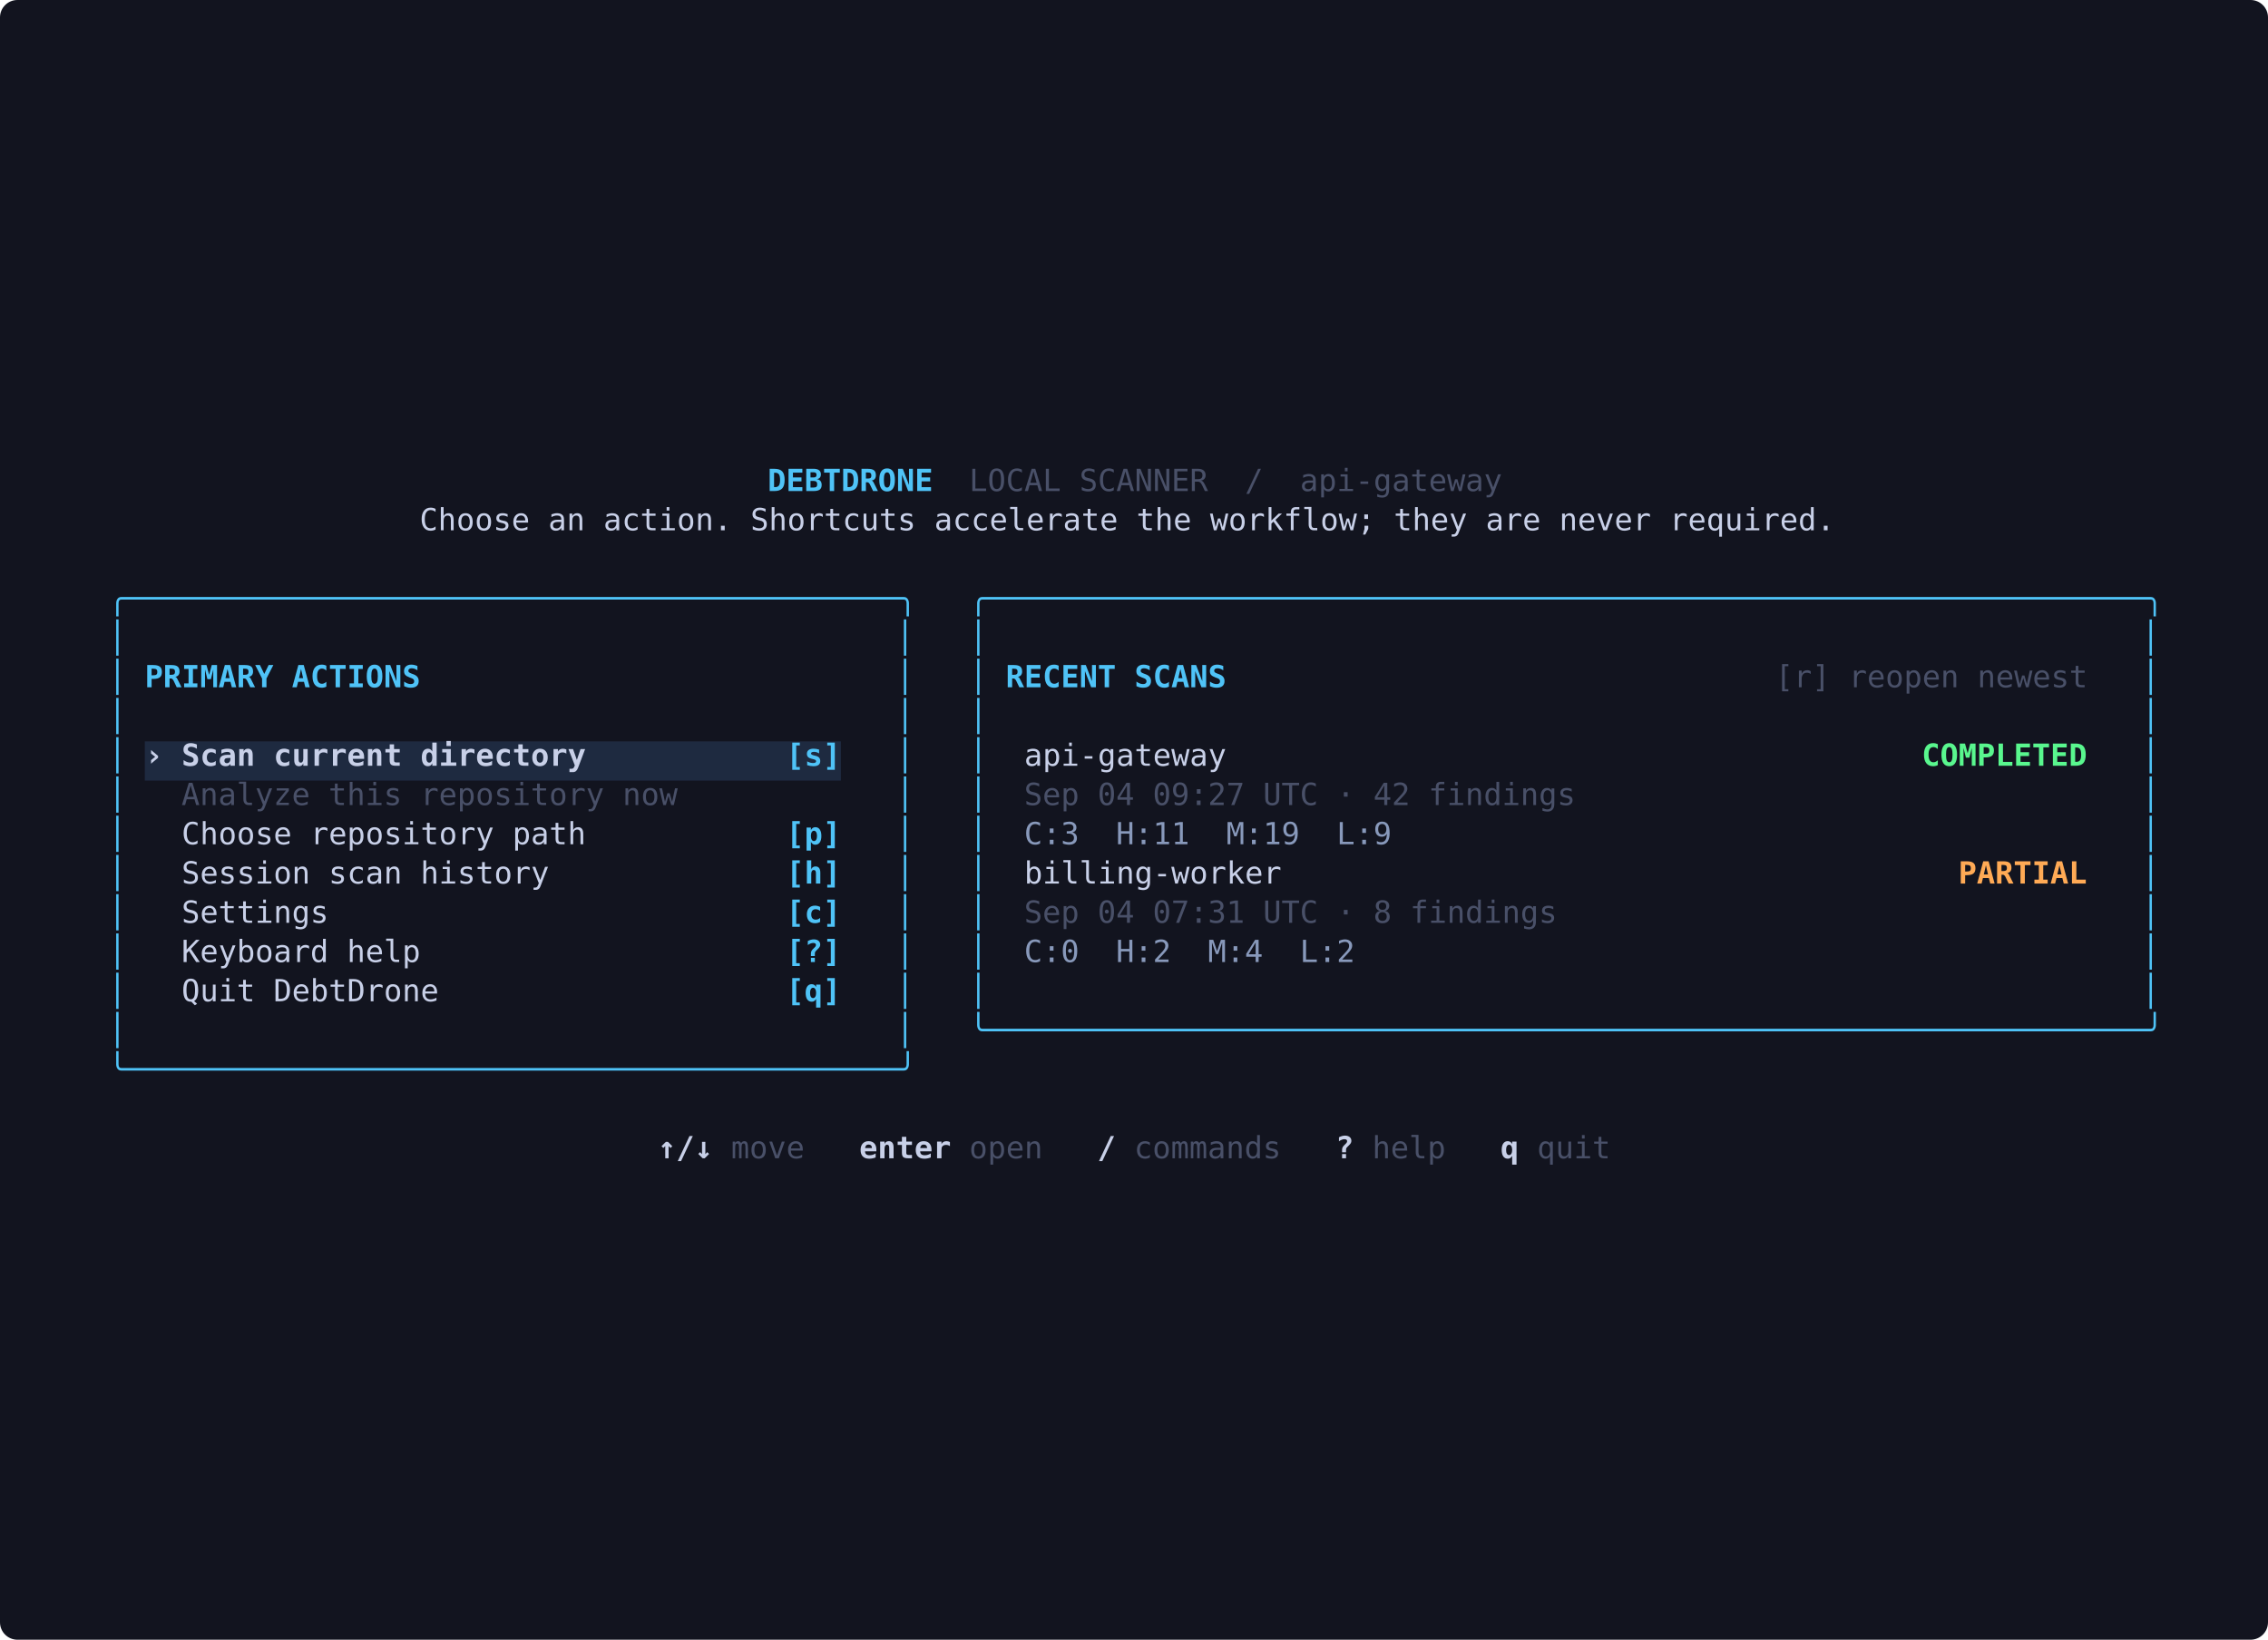
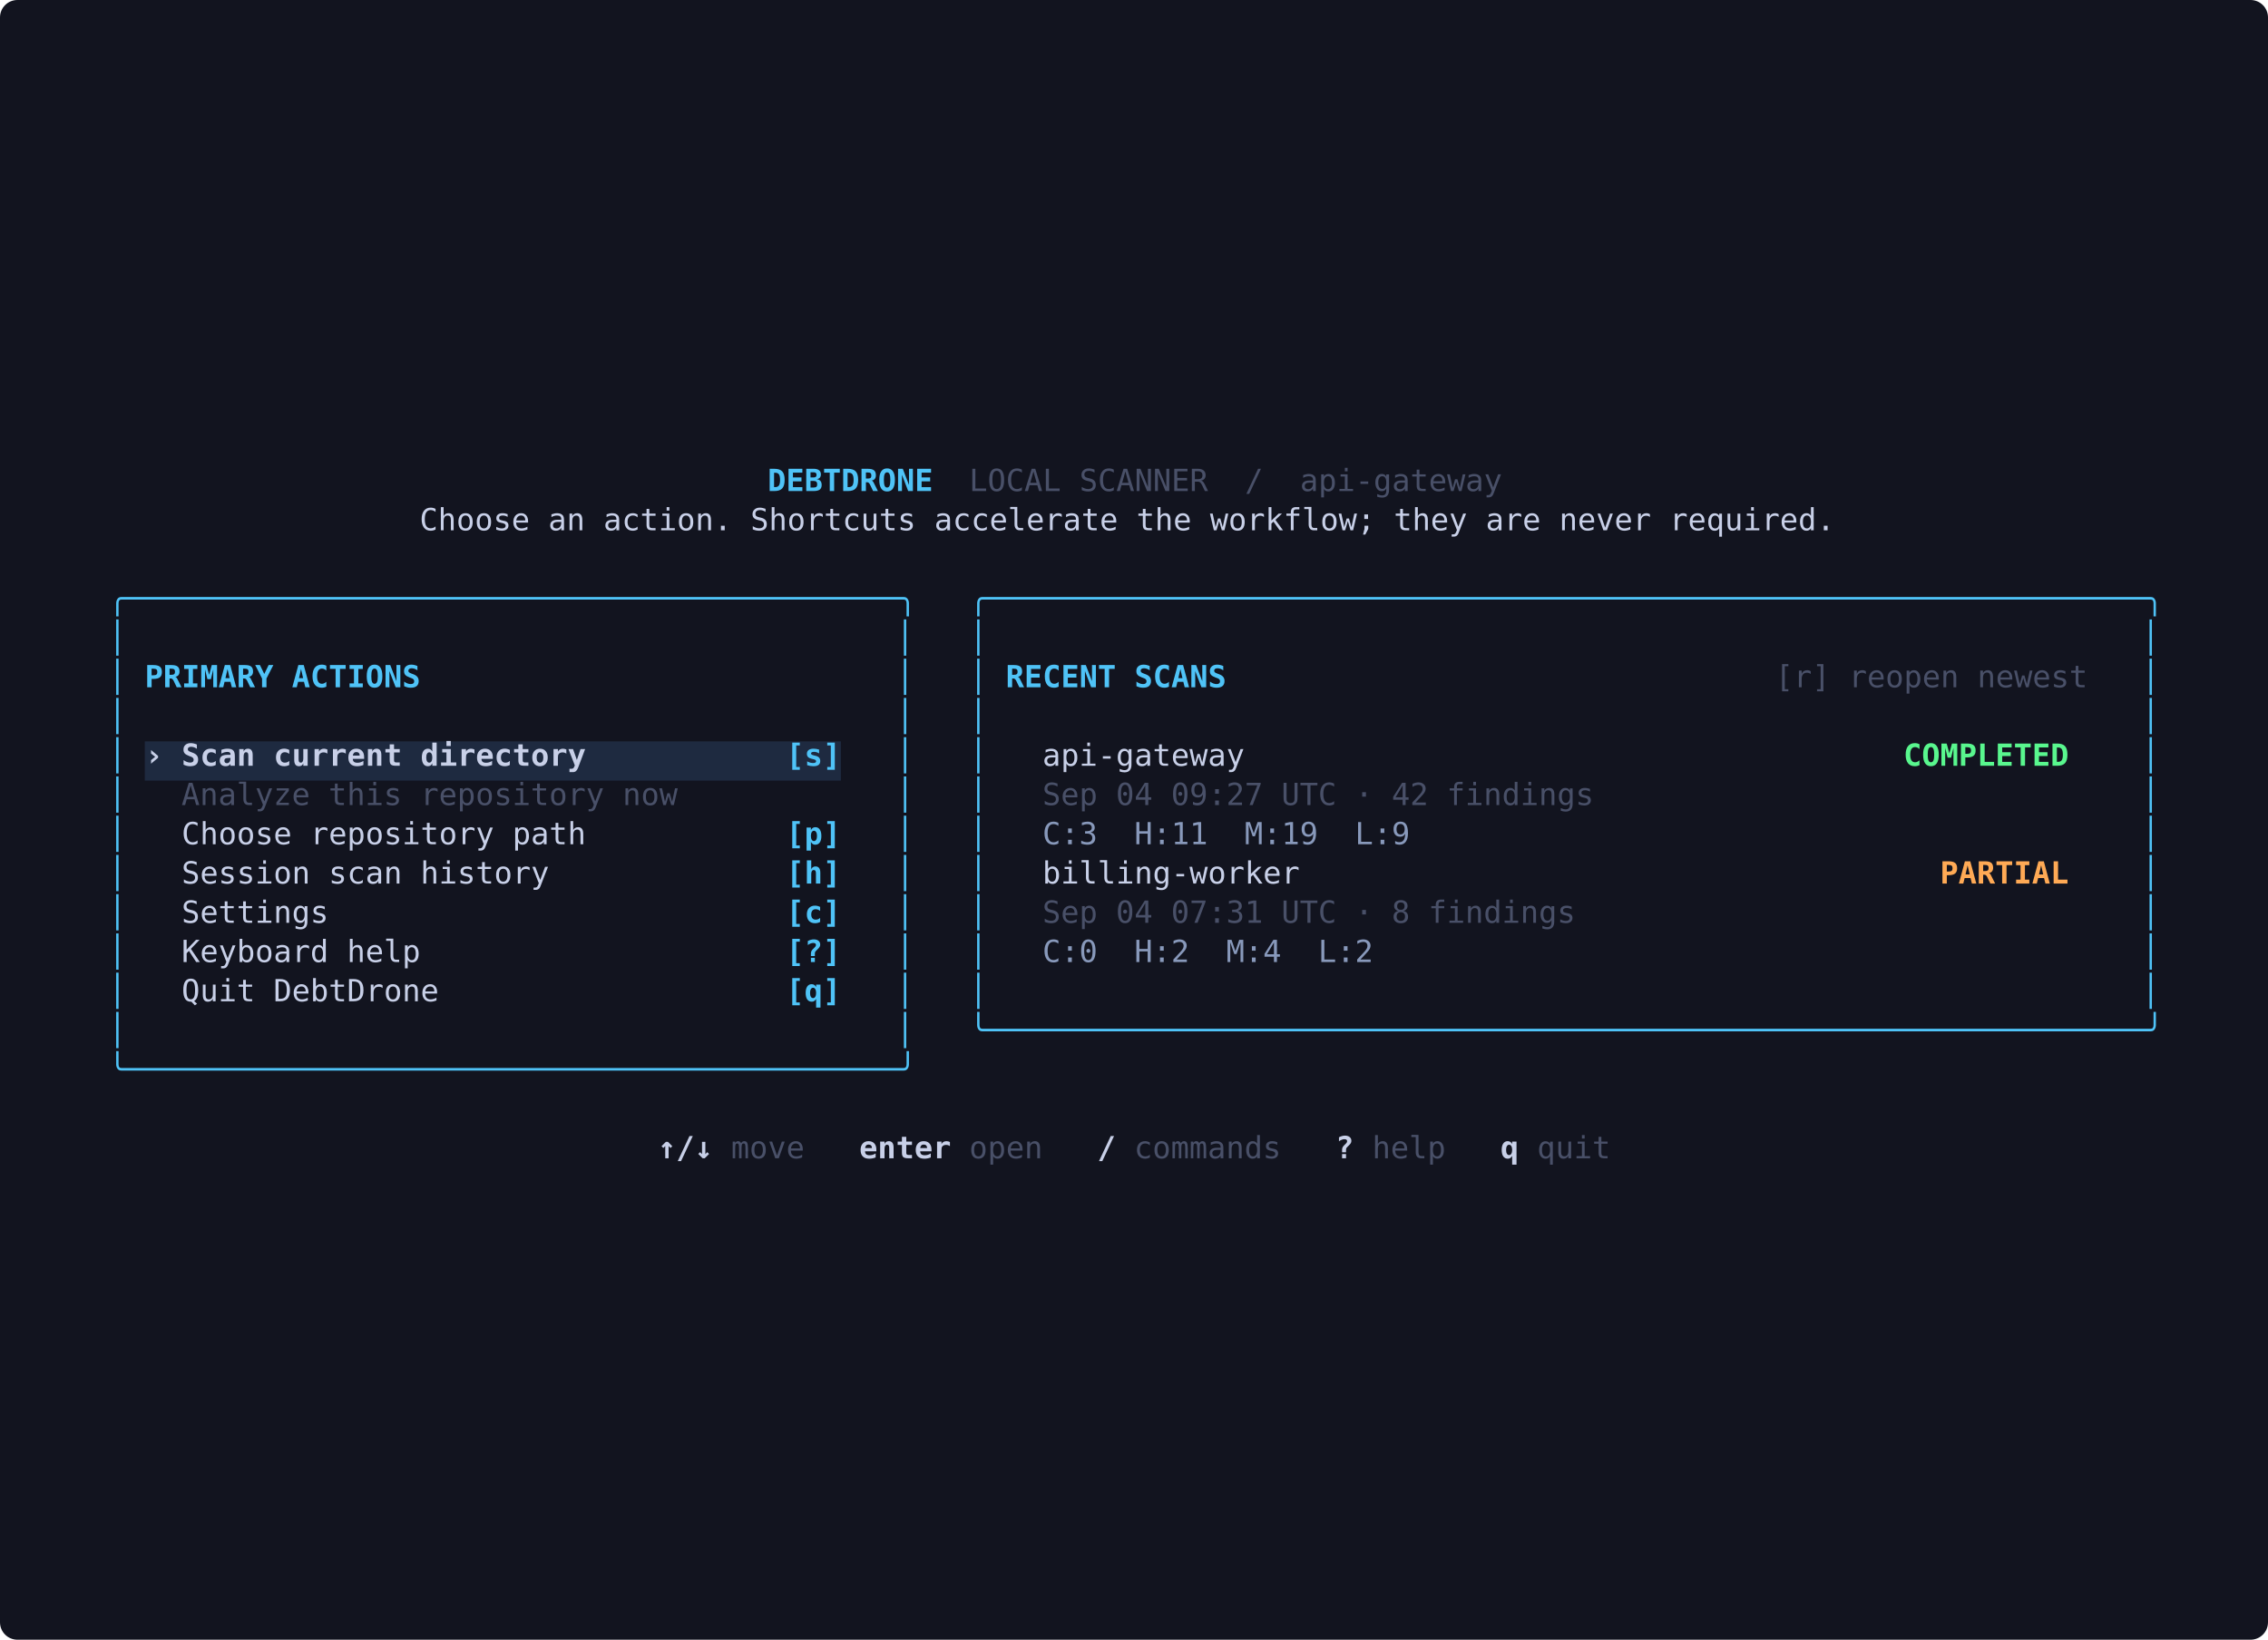
<svg xmlns="http://www.w3.org/2000/svg" viewBox="0 0 1040.0 752.0" width="1040.0" height="752.0" role="img" aria-label="DebtDrone dashboard with primary actions and recent scans">
  <rect width="1040.0" height="752.0" rx="8" fill="#12141f" />
  <rect x="66.4" y="340.0" width="319.2" height="18.0" fill="#1e2a40" />
  <g font-family="'Geist Mono', 'SFMono-Regular', 'JetBrains Mono', Menlo, Consolas, monospace" font-size="14.0px" xml:space="preserve">
    <text x="352.0" y="225.2" fill="#4fc3f7" font-weight="700">DEBTDRONE</text>
    <text x="444.4" y="225.2" fill="#495068">LOCAL SCANNER  /  api-gateway</text>
    <text x="192.4" y="243.2" fill="#c8d0e8">Choose an action. Shortcuts accelerate the workflow; they are never required.</text>
    <text x="49.6" y="279.2" fill="#4fc3f7">╭──────────────────────────────────────────╮</text>
    <text x="444.4" y="279.2" fill="#4fc3f7">╭───────────────────────────────────────────────────────────────╮</text>
    <text x="49.6" y="297.2" fill="#4fc3f7">│</text>
    <text x="410.8" y="297.2" fill="#4fc3f7">│</text>
    <text x="444.4" y="297.2" fill="#4fc3f7">│</text>
    <text x="982.0" y="297.2" fill="#4fc3f7">│</text>
    <text x="49.6" y="315.2" fill="#4fc3f7">│</text>
    <text x="66.4" y="315.2" fill="#4fc3f7" font-weight="700">PRIMARY ACTIONS</text>
    <text x="410.8" y="315.2" fill="#4fc3f7">│</text>
    <text x="444.4" y="315.2" fill="#4fc3f7">│</text>
    <text x="461.2" y="315.2" fill="#4fc3f7" font-weight="700">RECENT SCANS</text>
    <text x="814.0" y="315.2" fill="#495068">[r] reopen newest</text>
    <text x="982.0" y="315.2" fill="#4fc3f7">│</text>
    <text x="49.6" y="333.2" fill="#4fc3f7">│</text>
    <text x="410.8" y="333.2" fill="#4fc3f7">│</text>
    <text x="444.4" y="333.2" fill="#4fc3f7">│</text>
    <text x="982.0" y="333.2" fill="#4fc3f7">│</text>
    <text x="49.6" y="351.2" fill="#4fc3f7">│</text>
    <text x="66.4" y="351.2" fill="#c8d0e8" font-weight="700">› Scan current directory           </text>
    <text x="360.4" y="351.2" fill="#4fc3f7" font-weight="700">[s]</text>
    <text x="410.8" y="351.2" fill="#4fc3f7">│</text>
    <text x="444.4" y="351.2" fill="#4fc3f7">│</text>
-     <text x="452.8" y="351.2" fill="#c8d0e8">  api-gateway                                      </text>
-     <text x="881.2" y="351.2" fill="#59f78e" font-weight="700">COMPLETED</text>
+     <text x="478.0" y="351.2" fill="#c8d0e8">api-gateway                                    </text>
+     <text x="872.8" y="351.2" fill="#59f78e" font-weight="700">COMPLETED</text>
    <text x="982.0" y="351.2" fill="#4fc3f7">│</text>
    <text x="49.6" y="369.2" fill="#4fc3f7">│</text>
    <text x="83.2" y="369.2" fill="#495068">Analyze this repository now</text>
    <text x="410.8" y="369.2" fill="#4fc3f7">│</text>
    <text x="444.4" y="369.2" fill="#4fc3f7">│</text>
-     <text x="469.6" y="369.2" fill="#495068">Sep 04 09:27 UTC · 42 findings</text>
+     <text x="478.0" y="369.2" fill="#495068">Sep 04 09:27 UTC · 42 findings</text>
    <text x="982.0" y="369.2" fill="#4fc3f7">│</text>
    <text x="49.6" y="387.2" fill="#4fc3f7">│</text>
    <text x="66.4" y="387.2" fill="#c8d0e8">  Choose repository path           </text>
    <text x="360.4" y="387.2" fill="#4fc3f7" font-weight="700">[p]</text>
    <text x="410.8" y="387.2" fill="#4fc3f7">│</text>
    <text x="444.4" y="387.2" fill="#4fc3f7">│</text>
-     <text x="469.6" y="387.2" fill="#8899bb">C:3  H:11  M:19  L:9</text>
+     <text x="478.0" y="387.2" fill="#8899bb">C:3  H:11  M:19  L:9</text>
    <text x="982.0" y="387.2" fill="#4fc3f7">│</text>
    <text x="49.6" y="405.2" fill="#4fc3f7">│</text>
    <text x="66.4" y="405.2" fill="#c8d0e8">  Session scan history             </text>
    <text x="360.4" y="405.2" fill="#4fc3f7" font-weight="700">[h]</text>
    <text x="410.8" y="405.2" fill="#4fc3f7">│</text>
    <text x="444.4" y="405.2" fill="#4fc3f7">│</text>
-     <text x="452.8" y="405.2" fill="#c8d0e8">  billing-worker                                     </text>
-     <text x="898.0" y="405.2" fill="#ffaa55" font-weight="700">PARTIAL</text>
+     <text x="478.0" y="405.2" fill="#c8d0e8">billing-worker                                   </text>
+     <text x="889.6" y="405.2" fill="#ffaa55" font-weight="700">PARTIAL</text>
    <text x="982.0" y="405.2" fill="#4fc3f7">│</text>
    <text x="49.6" y="423.2" fill="#4fc3f7">│</text>
    <text x="66.4" y="423.2" fill="#c8d0e8">  Settings                         </text>
    <text x="360.4" y="423.2" fill="#4fc3f7" font-weight="700">[c]</text>
    <text x="410.8" y="423.2" fill="#4fc3f7">│</text>
    <text x="444.4" y="423.2" fill="#4fc3f7">│</text>
-     <text x="469.6" y="423.2" fill="#495068">Sep 04 07:31 UTC · 8 findings</text>
+     <text x="478.0" y="423.2" fill="#495068">Sep 04 07:31 UTC · 8 findings</text>
    <text x="982.0" y="423.2" fill="#4fc3f7">│</text>
    <text x="49.6" y="441.2" fill="#4fc3f7">│</text>
    <text x="66.4" y="441.2" fill="#c8d0e8">  Keyboard help                    </text>
    <text x="360.4" y="441.2" fill="#4fc3f7" font-weight="700">[?]</text>
    <text x="410.8" y="441.2" fill="#4fc3f7">│</text>
    <text x="444.4" y="441.2" fill="#4fc3f7">│</text>
-     <text x="469.6" y="441.2" fill="#8899bb">C:0  H:2  M:4  L:2</text>
+     <text x="478.0" y="441.2" fill="#8899bb">C:0  H:2  M:4  L:2</text>
    <text x="982.0" y="441.2" fill="#4fc3f7">│</text>
    <text x="49.6" y="459.2" fill="#4fc3f7">│</text>
    <text x="66.4" y="459.2" fill="#c8d0e8">  Quit DebtDrone                   </text>
    <text x="360.4" y="459.2" fill="#4fc3f7" font-weight="700">[q]</text>
    <text x="410.8" y="459.2" fill="#4fc3f7">│</text>
    <text x="444.4" y="459.2" fill="#4fc3f7">│</text>
    <text x="982.0" y="459.2" fill="#4fc3f7">│</text>
    <text x="49.6" y="477.2" fill="#4fc3f7">│</text>
    <text x="410.8" y="477.2" fill="#4fc3f7">│</text>
    <text x="444.4" y="477.2" fill="#4fc3f7">╰───────────────────────────────────────────────────────────────╯</text>
    <text x="49.6" y="495.2" fill="#4fc3f7">╰──────────────────────────────────────────╯</text>
    <text x="301.6" y="531.2" fill="#c8d0e8" font-weight="700">↑/↓</text>
    <text x="326.8" y="531.2" fill="#495068"> move   </text>
    <text x="394.0" y="531.2" fill="#c8d0e8" font-weight="700">enter</text>
    <text x="436.0" y="531.2" fill="#495068"> open   </text>
    <text x="503.2" y="531.2" fill="#c8d0e8" font-weight="700">/</text>
    <text x="511.6" y="531.2" fill="#495068"> commands   </text>
    <text x="612.4" y="531.2" fill="#c8d0e8" font-weight="700">?</text>
    <text x="620.8" y="531.2" fill="#495068"> help   </text>
    <text x="688.0" y="531.2" fill="#c8d0e8" font-weight="700">q</text>
    <text x="696.4" y="531.2" fill="#495068"> quit</text>
  </g>
</svg>
